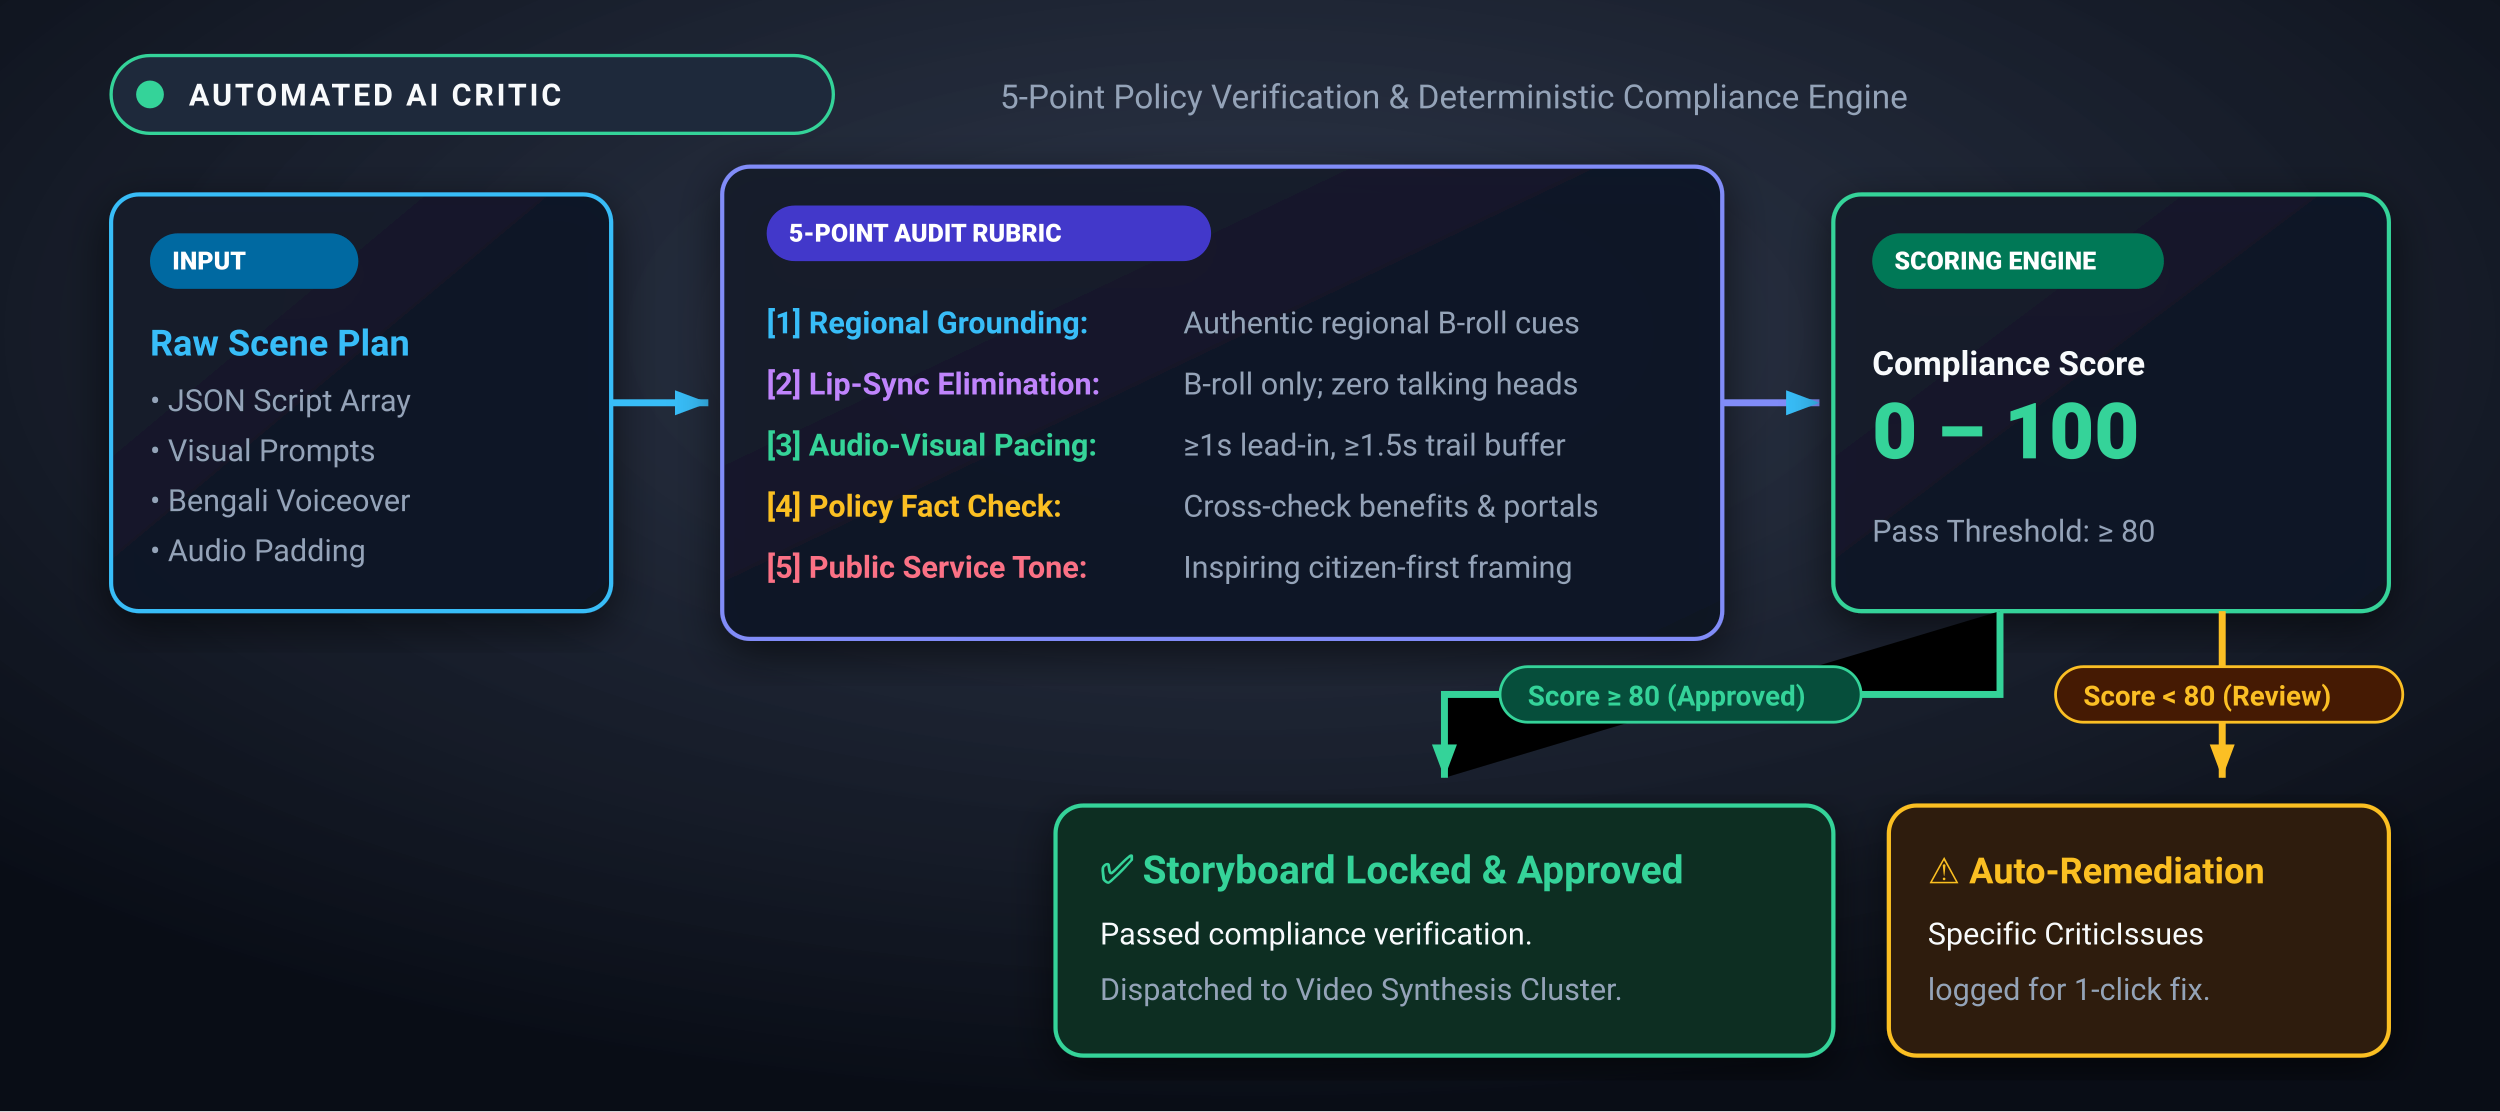
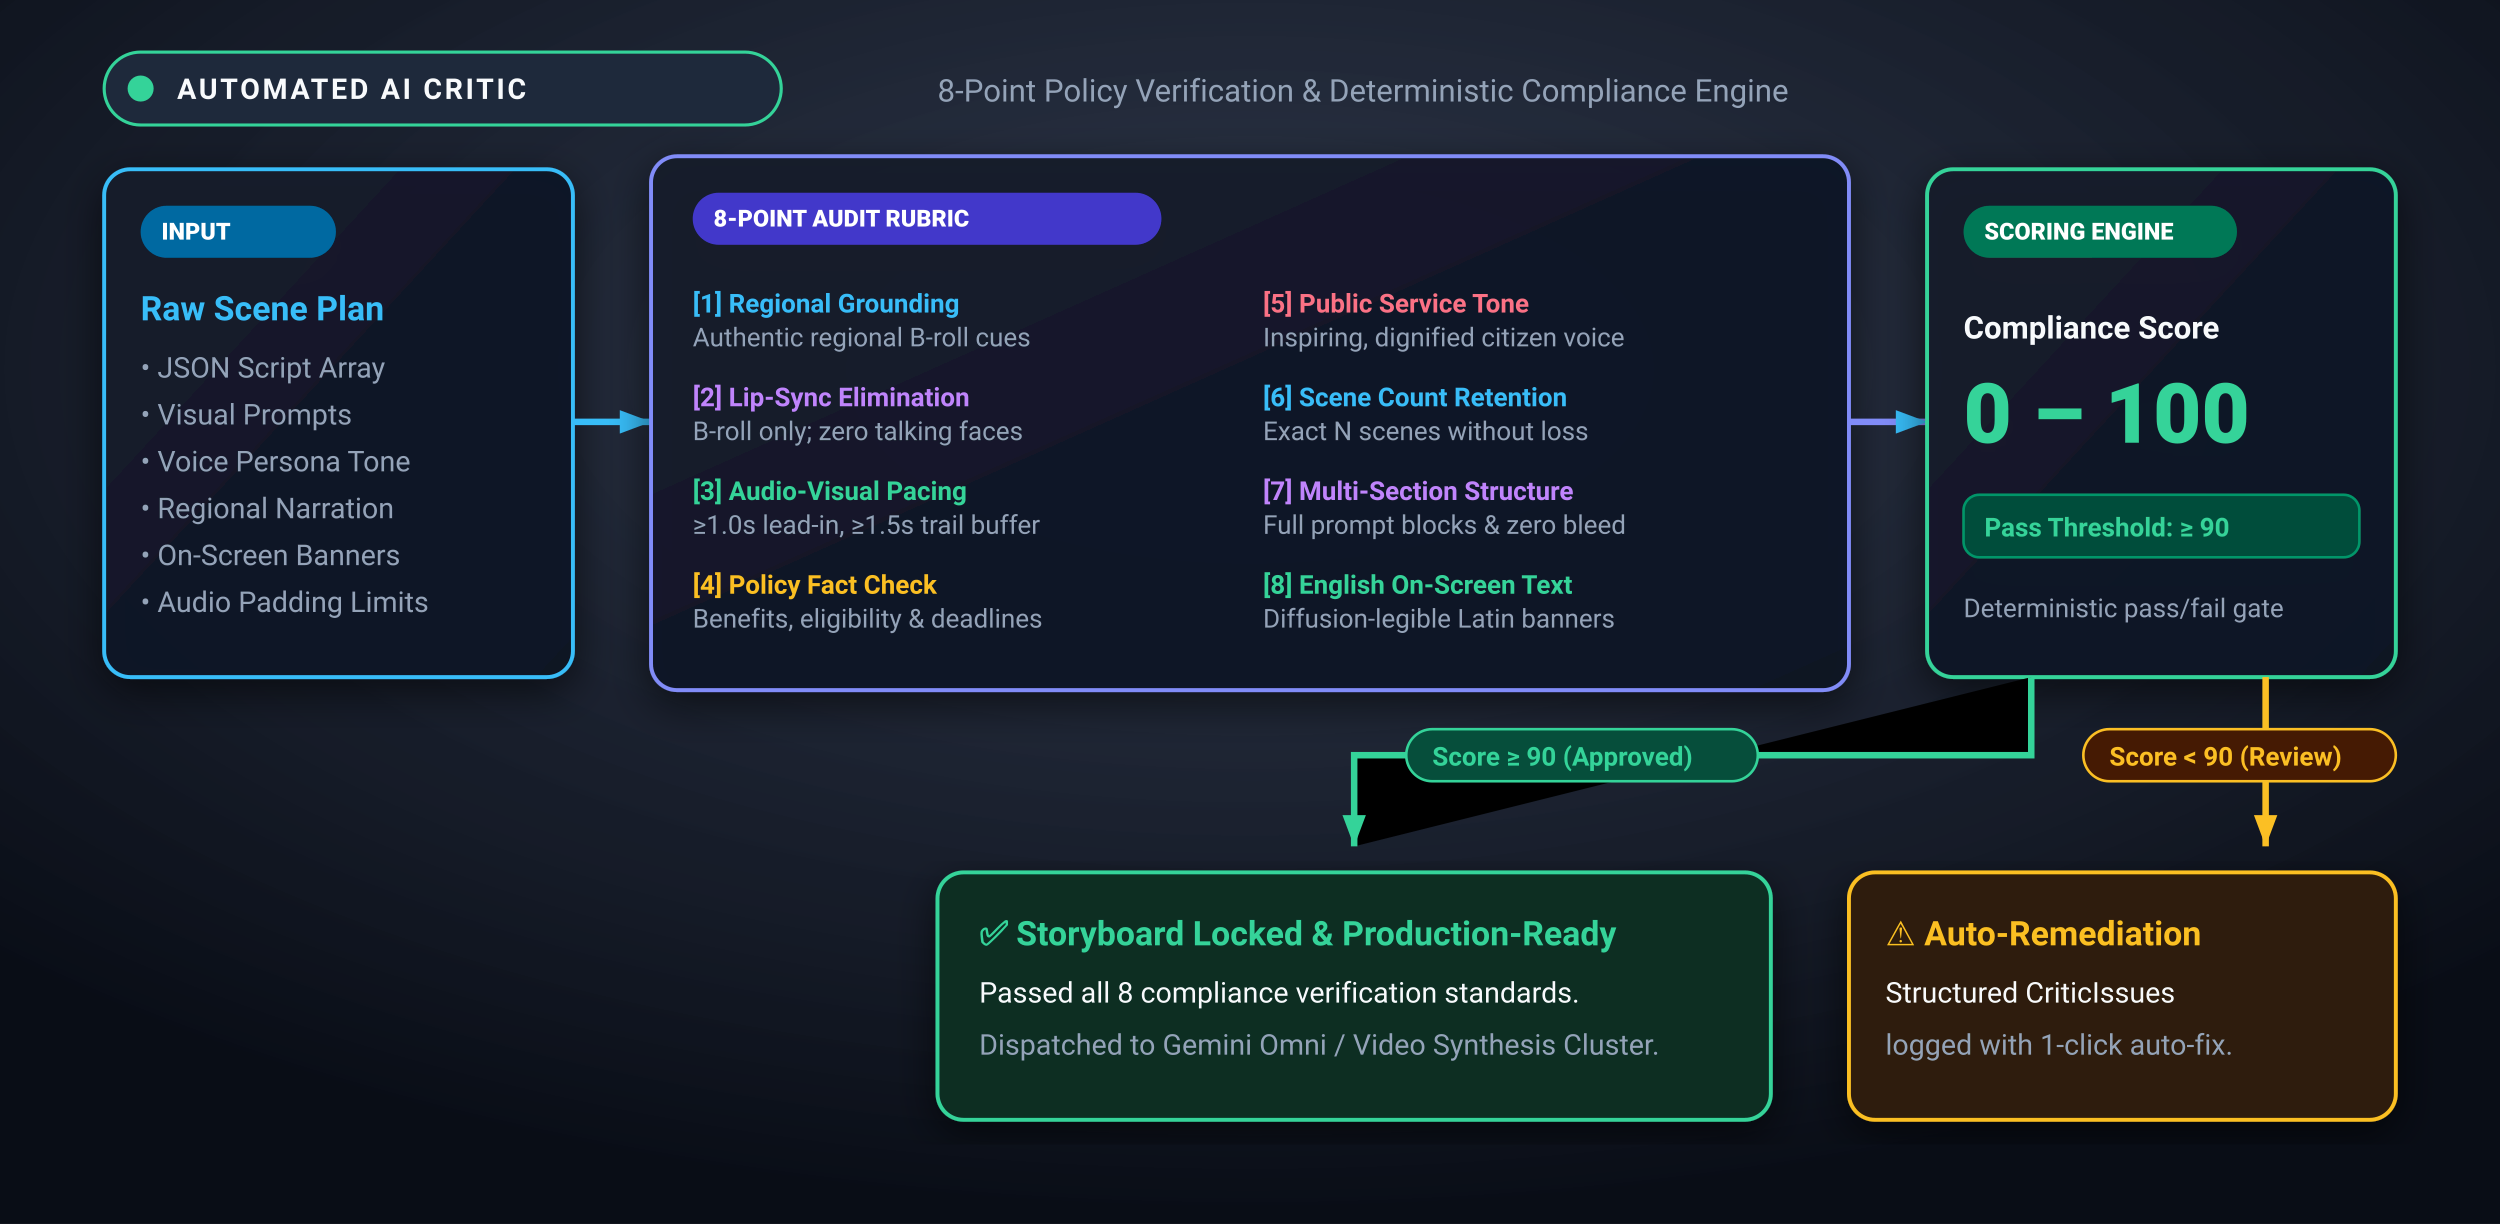
- <svg xmlns="http://www.w3.org/2000/svg" viewBox="0 0 900 400" width="100%" height="100%" style="background:#090d16; font-family:-apple-system, BlinkMacSystemFont, 'Segoe UI', Roboto, Helvetica, Arial, sans-serif;">
+ <svg xmlns="http://www.w3.org/2000/svg" viewBox="0 0 960 470" width="100%" height="100%" style="background:#090d16; font-family:-apple-system, BlinkMacSystemFont, 'Segoe UI', Roboto, Helvetica, Arial, sans-serif;">
  <defs>
    <radialGradient id="crit-bg" cx="50%" cy="30%" r="70%">
      <stop offset="0%" stop-color="#192338" stop-opacity="0.9" />
      <stop offset="100%" stop-color="#090d16" stop-opacity="1" />
    </radialGradient>
    <linearGradient id="crit-surface" x1="0%" y1="0%" x2="100%" y2="100%">
      <stop offset="0%" stop-color="#141c2c" stop-opacity="0.95" />
      <stop offset="100%" stop-color="#0e1524" stop-opacity="0.95" />
    </linearGradient>
    <marker id="arrow-crit" viewBox="0 0 10 10" refX="8" refY="5" markerWidth="6" markerHeight="6" orient="auto-start-reverse">
      <path d="M 0 2 L 8 5 L 0 8 z" fill="#38bdf8" />
    </marker>
    <marker id="arrow-green" viewBox="0 0 10 10" refX="8" refY="5" markerWidth="6" markerHeight="6" orient="auto-start-reverse">
      <path d="M 0 2 L 8 5 L 0 8 z" fill="#34d399" />
    </marker>
    <marker id="arrow-amber-crit" viewBox="0 0 10 10" refX="8" refY="5" markerWidth="6" markerHeight="6" orient="auto-start-reverse">
      <path d="M 0 2 L 8 5 L 0 8 z" fill="#fbbf24" />
    </marker>
    <filter id="shadow-crit" x="-10%" y="-10%" width="120%" height="120%">
      <feDropShadow dx="0" dy="5" stdDeviation="8" flood-color="#000000" flood-opacity="0.6" />
    </filter>
  </defs>
-   <rect width="900" height="400" fill="url(#crit-bg)" />
+   <rect width="960" height="470" fill="url(#crit-bg)" />
  <g transform="translate(40, 20)">
    <rect width="260" height="28" rx="14" fill="#1e293b" stroke="#34d399" stroke-width="1.2" />
    <circle cx="14" cy="14" r="5" fill="#34d399" />
    <text x="28" y="18" fill="#f8fafc" font-size="11" font-weight="700" letter-spacing="1">AUTOMATED AI CRITIC</text>
-     <text x="320" y="19" fill="#94a3b8" font-size="12">5-Point Policy Verification &amp; Deterministic Compliance Engine</text>
+     <text x="320" y="19" fill="#94a3b8" font-size="12">8-Point Policy Verification &amp; Deterministic Compliance Engine</text>
  </g>
-   <g transform="translate(40, 70)" filter="url(#shadow-crit)">
-     <rect width="180" height="150" rx="10" fill="url(#crit-surface)" stroke="#38bdf8" stroke-width="1.5" />
+   <g transform="translate(40, 65)" filter="url(#shadow-crit)">
+     <rect width="180" height="195" rx="10" fill="url(#crit-surface)" stroke="#38bdf8" stroke-width="1.5" />
    <rect x="14" y="14" width="75" height="20" rx="10" fill="#0369a1" />
    <text x="22" y="27" fill="#ffffff" font-size="9" font-weight="800">INPUT</text>
    <text x="14" y="58" fill="#38bdf8" font-size="13" font-weight="700">Raw Scene Plan</text>
-     <text x="14" y="78" fill="#94a3b8" font-size="11">• JSON Script Array</text>
-     <text x="14" y="96" fill="#94a3b8" font-size="11">• Visual Prompts</text>
-     <text x="14" y="114" fill="#94a3b8" font-size="11">• Bengali Voiceover</text>
-     <text x="14" y="132" fill="#94a3b8" font-size="11">• Audio Padding</text>
+     <text x="14" y="80" fill="#94a3b8" font-size="11">• JSON Script Array</text>
+     <text x="14" y="98" fill="#94a3b8" font-size="11">• Visual Prompts</text>
+     <text x="14" y="116" fill="#94a3b8" font-size="11">• Voice Persona Tone</text>
+     <text x="14" y="134" fill="#94a3b8" font-size="11">• Regional Narration</text>
+     <text x="14" y="152" fill="#94a3b8" font-size="11">• On-Screen Banners</text>
+     <text x="14" y="170" fill="#94a3b8" font-size="11">• Audio Padding Limits</text>
  </g>
  <g>
-     <path d="M 220 145 L 255 145" stroke="#38bdf8" stroke-width="2.5" marker-end="url(#arrow-crit)" />
+     <path d="M 220 162 L 250 162" stroke="#38bdf8" stroke-width="2.5" marker-end="url(#arrow-crit)" />
  </g>
-   <g transform="translate(260, 60)" filter="url(#shadow-crit)">
-     <rect width="360" height="170" rx="10" fill="url(#crit-surface)" stroke="#818cf8" stroke-width="1.5" />
-     <rect x="16" y="14" width="160" height="20" rx="10" fill="#4338ca" />
-     <text x="24" y="27" fill="#ffffff" font-size="9" font-weight="800">5-POINT AUDIT RUBRIC</text>
+   <g transform="translate(250, 60)" filter="url(#shadow-crit)">
+     <rect width="460" height="205" rx="10" fill="url(#crit-surface)" stroke="#818cf8" stroke-width="1.5" />
+     <rect x="16" y="14" width="180" height="20" rx="10" fill="#4338ca" />
+     <text x="24" y="27" fill="#ffffff" font-size="9" font-weight="800">8-POINT AUDIT RUBRIC</text>
    <g transform="translate(16, 44)">
-       <text x="0" y="16" fill="#38bdf8" font-size="11" font-weight="700">[1] Regional Grounding:</text>
-       <text x="150" y="16" fill="#94a3b8" font-size="11">Authentic regional B-roll cues</text>
-       <text x="0" y="38" fill="#c084fc" font-size="11" font-weight="700">[2] Lip-Sync Elimination:</text>
-       <text x="150" y="38" fill="#94a3b8" font-size="11">B-roll only; zero talking heads</text>
-       <text x="0" y="60" fill="#34d399" font-size="11" font-weight="700">[3] Audio-Visual Pacing:</text>
-       <text x="150" y="60" fill="#94a3b8" font-size="11">≥1s lead-in, ≥1.5s trail buffer</text>
-       <text x="0" y="82" fill="#fbbf24" font-size="11" font-weight="700">[4] Policy Fact Check:</text>
-       <text x="150" y="82" fill="#94a3b8" font-size="11">Cross-check benefits &amp; portals</text>
-       <text x="0" y="104" fill="#fb7185" font-size="11" font-weight="700">[5] Public Service Tone:</text>
-       <text x="150" y="104" fill="#94a3b8" font-size="11">Inspiring citizen-first framing</text>
+       <text x="0" y="16" fill="#38bdf8" font-size="10" font-weight="700">[1] Regional Grounding</text>
+       <text x="0" y="29" fill="#94a3b8" font-size="10">Authentic regional B-roll cues</text>
+       <text x="0" y="52" fill="#c084fc" font-size="10" font-weight="700">[2] Lip-Sync Elimination</text>
+       <text x="0" y="65" fill="#94a3b8" font-size="10">B-roll only; zero talking faces</text>
+       <text x="0" y="88" fill="#34d399" font-size="10" font-weight="700">[3] Audio-Visual Pacing</text>
+       <text x="0" y="101" fill="#94a3b8" font-size="10">≥1.0s lead-in, ≥1.5s trail buffer</text>
+       <text x="0" y="124" fill="#fbbf24" font-size="10" font-weight="700">[4] Policy Fact Check</text>
+       <text x="0" y="137" fill="#94a3b8" font-size="10">Benefits, eligibility &amp; deadlines</text>
+     </g>
+     <g transform="translate(235, 44)">
+       <text x="0" y="16" fill="#fb7185" font-size="10" font-weight="700">[5] Public Service Tone</text>
+       <text x="0" y="29" fill="#94a3b8" font-size="10">Inspiring, dignified citizen voice</text>
+       <text x="0" y="52" fill="#38bdf8" font-size="10" font-weight="700">[6] Scene Count Retention</text>
+       <text x="0" y="65" fill="#94a3b8" font-size="10">Exact N scenes without loss</text>
+       <text x="0" y="88" fill="#c084fc" font-size="10" font-weight="700">[7] Multi-Section Structure</text>
+       <text x="0" y="101" fill="#94a3b8" font-size="10">Full prompt blocks &amp; zero bleed</text>
+       <text x="0" y="124" fill="#34d399" font-size="10" font-weight="700">[8] English On-Screen Text</text>
+       <text x="0" y="137" fill="#94a3b8" font-size="10">Diffusion-legible Latin banners</text>
    </g>
  </g>
  <g>
-     <path d="M 620 145 L 655 145" stroke="#818cf8" stroke-width="2.5" marker-end="url(#arrow-crit)" />
+     <path d="M 710 162 L 740 162" stroke="#818cf8" stroke-width="2.5" marker-end="url(#arrow-crit)" />
  </g>
-   <g transform="translate(660, 70)" filter="url(#shadow-crit)">
-     <rect width="200" height="150" rx="10" fill="url(#crit-surface)" stroke="#34d399" stroke-width="1.5" />
+   <g transform="translate(740, 65)" filter="url(#shadow-crit)">
+     <rect width="180" height="195" rx="10" fill="url(#crit-surface)" stroke="#34d399" stroke-width="1.5" />
    <rect x="14" y="14" width="105" height="20" rx="10" fill="#047857" />
    <text x="22" y="27" fill="#ffffff" font-size="9" font-weight="800">SCORING ENGINE</text>
    <text x="14" y="65" fill="#f8fafc" font-size="12" font-weight="700">Compliance Score</text>
-     <text x="14" y="95" fill="#34d399" font-size="28" font-weight="800">0 – 100</text>
-     <text x="14" y="125" fill="#94a3b8" font-size="11">Pass Threshold: ≥ 80</text>
+     <text x="14" y="105" fill="#34d399" font-size="32" font-weight="800">0 – 100</text>
+     <rect x="14" y="125" width="152" height="24" rx="6" fill="#064e3b" stroke="#059669" stroke-width="1" />
+     <text x="22" y="141" fill="#34d399" font-size="10" font-weight="700">Pass Threshold: ≥ 90</text>
+     <text x="14" y="172" fill="#94a3b8" font-size="10">Deterministic pass/fail gate</text>
  </g>
  <g>
-     <path d="M 720 220 L 720 250 L 520 250 L 520 280" stroke="#34d399" stroke-width="2.5" marker-end="url(#arrow-green)" />
-     <rect x="540" y="240" width="130" height="20" rx="10" fill="#064e3b" stroke="#34d399" stroke-width="1" />
-     <text x="550" y="254" fill="#34d399" font-size="10" font-weight="700">Score ≥ 80 (Approved)</text>
+     <path d="M 780 260 L 780 290 L 520 290 L 520 325" stroke="#34d399" stroke-width="2.5" marker-end="url(#arrow-green)" />
+     <rect x="540" y="280" width="135" height="20" rx="10" fill="#064e3b" stroke="#34d399" stroke-width="1" />
+     <text x="550" y="294" fill="#34d399" font-size="10" font-weight="700">Score ≥ 90 (Approved)</text>
  </g>
  <g>
-     <path d="M 800 220 L 800 280" stroke="#fbbf24" stroke-width="2.5" marker-end="url(#arrow-amber-crit)" />
-     <rect x="740" y="240" width="125" height="20" rx="10" fill="#451a03" stroke="#fbbf24" stroke-width="1" />
-     <text x="750" y="254" fill="#fbbf24" font-size="10" font-weight="700">Score &lt; 80 (Review)</text>
+     <path d="M 870 260 L 870 325" stroke="#fbbf24" stroke-width="2.5" marker-end="url(#arrow-amber-crit)" />
+     <rect x="800" y="280" width="120" height="20" rx="10" fill="#451a03" stroke="#fbbf24" stroke-width="1" />
+     <text x="810" y="294" fill="#fbbf24" font-size="10" font-weight="700">Score &lt; 90 (Review)</text>
  </g>
-   <g transform="translate(380, 290)" filter="url(#shadow-crit)">
-     <rect width="280" height="90" rx="10" fill="#0b2e24" stroke="#34d399" stroke-width="1.5" />
-     <text x="16" y="28" fill="#34d399" font-size="14" font-weight="700">✅ Storyboard Locked &amp; Approved</text>
-     <text x="16" y="50" fill="#f8fafc" font-size="11">Passed compliance verification.</text>
-     <text x="16" y="70" fill="#94a3b8" font-size="11">Dispatched to Video Synthesis Cluster.</text>
+   <g transform="translate(360, 335)" filter="url(#shadow-crit)">
+     <rect width="320" height="95" rx="10" fill="#0b2e24" stroke="#34d399" stroke-width="1.5" />
+     <text x="16" y="28" fill="#34d399" font-size="13" font-weight="700">✅ Storyboard Locked &amp; Production-Ready</text>
+     <text x="16" y="50" fill="#f8fafc" font-size="11">Passed all 8 compliance verification standards.</text>
+     <text x="16" y="70" fill="#94a3b8" font-size="11">Dispatched to Gemini Omni / Video Synthesis Cluster.</text>
  </g>
-   <g transform="translate(680, 290)" filter="url(#shadow-crit)">
-     <rect width="180" height="90" rx="10" fill="#2d1c08" stroke="#fbbf24" stroke-width="1.5" />
+   <g transform="translate(710, 335)" filter="url(#shadow-crit)">
+     <rect width="210" height="95" rx="10" fill="#2d1c08" stroke="#fbbf24" stroke-width="1.5" />
    <text x="14" y="28" fill="#fbbf24" font-size="13" font-weight="700">⚠️ Auto-Remediation</text>
-     <text x="14" y="50" fill="#f8fafc" font-size="11">Specific CriticIssues</text>
-     <text x="14" y="70" fill="#94a3b8" font-size="11">logged for 1-click fix.</text>
+     <text x="14" y="50" fill="#f8fafc" font-size="11">Structured CriticIssues</text>
+     <text x="14" y="70" fill="#94a3b8" font-size="11">logged with 1-click auto-fix.</text>
  </g>
</svg>
